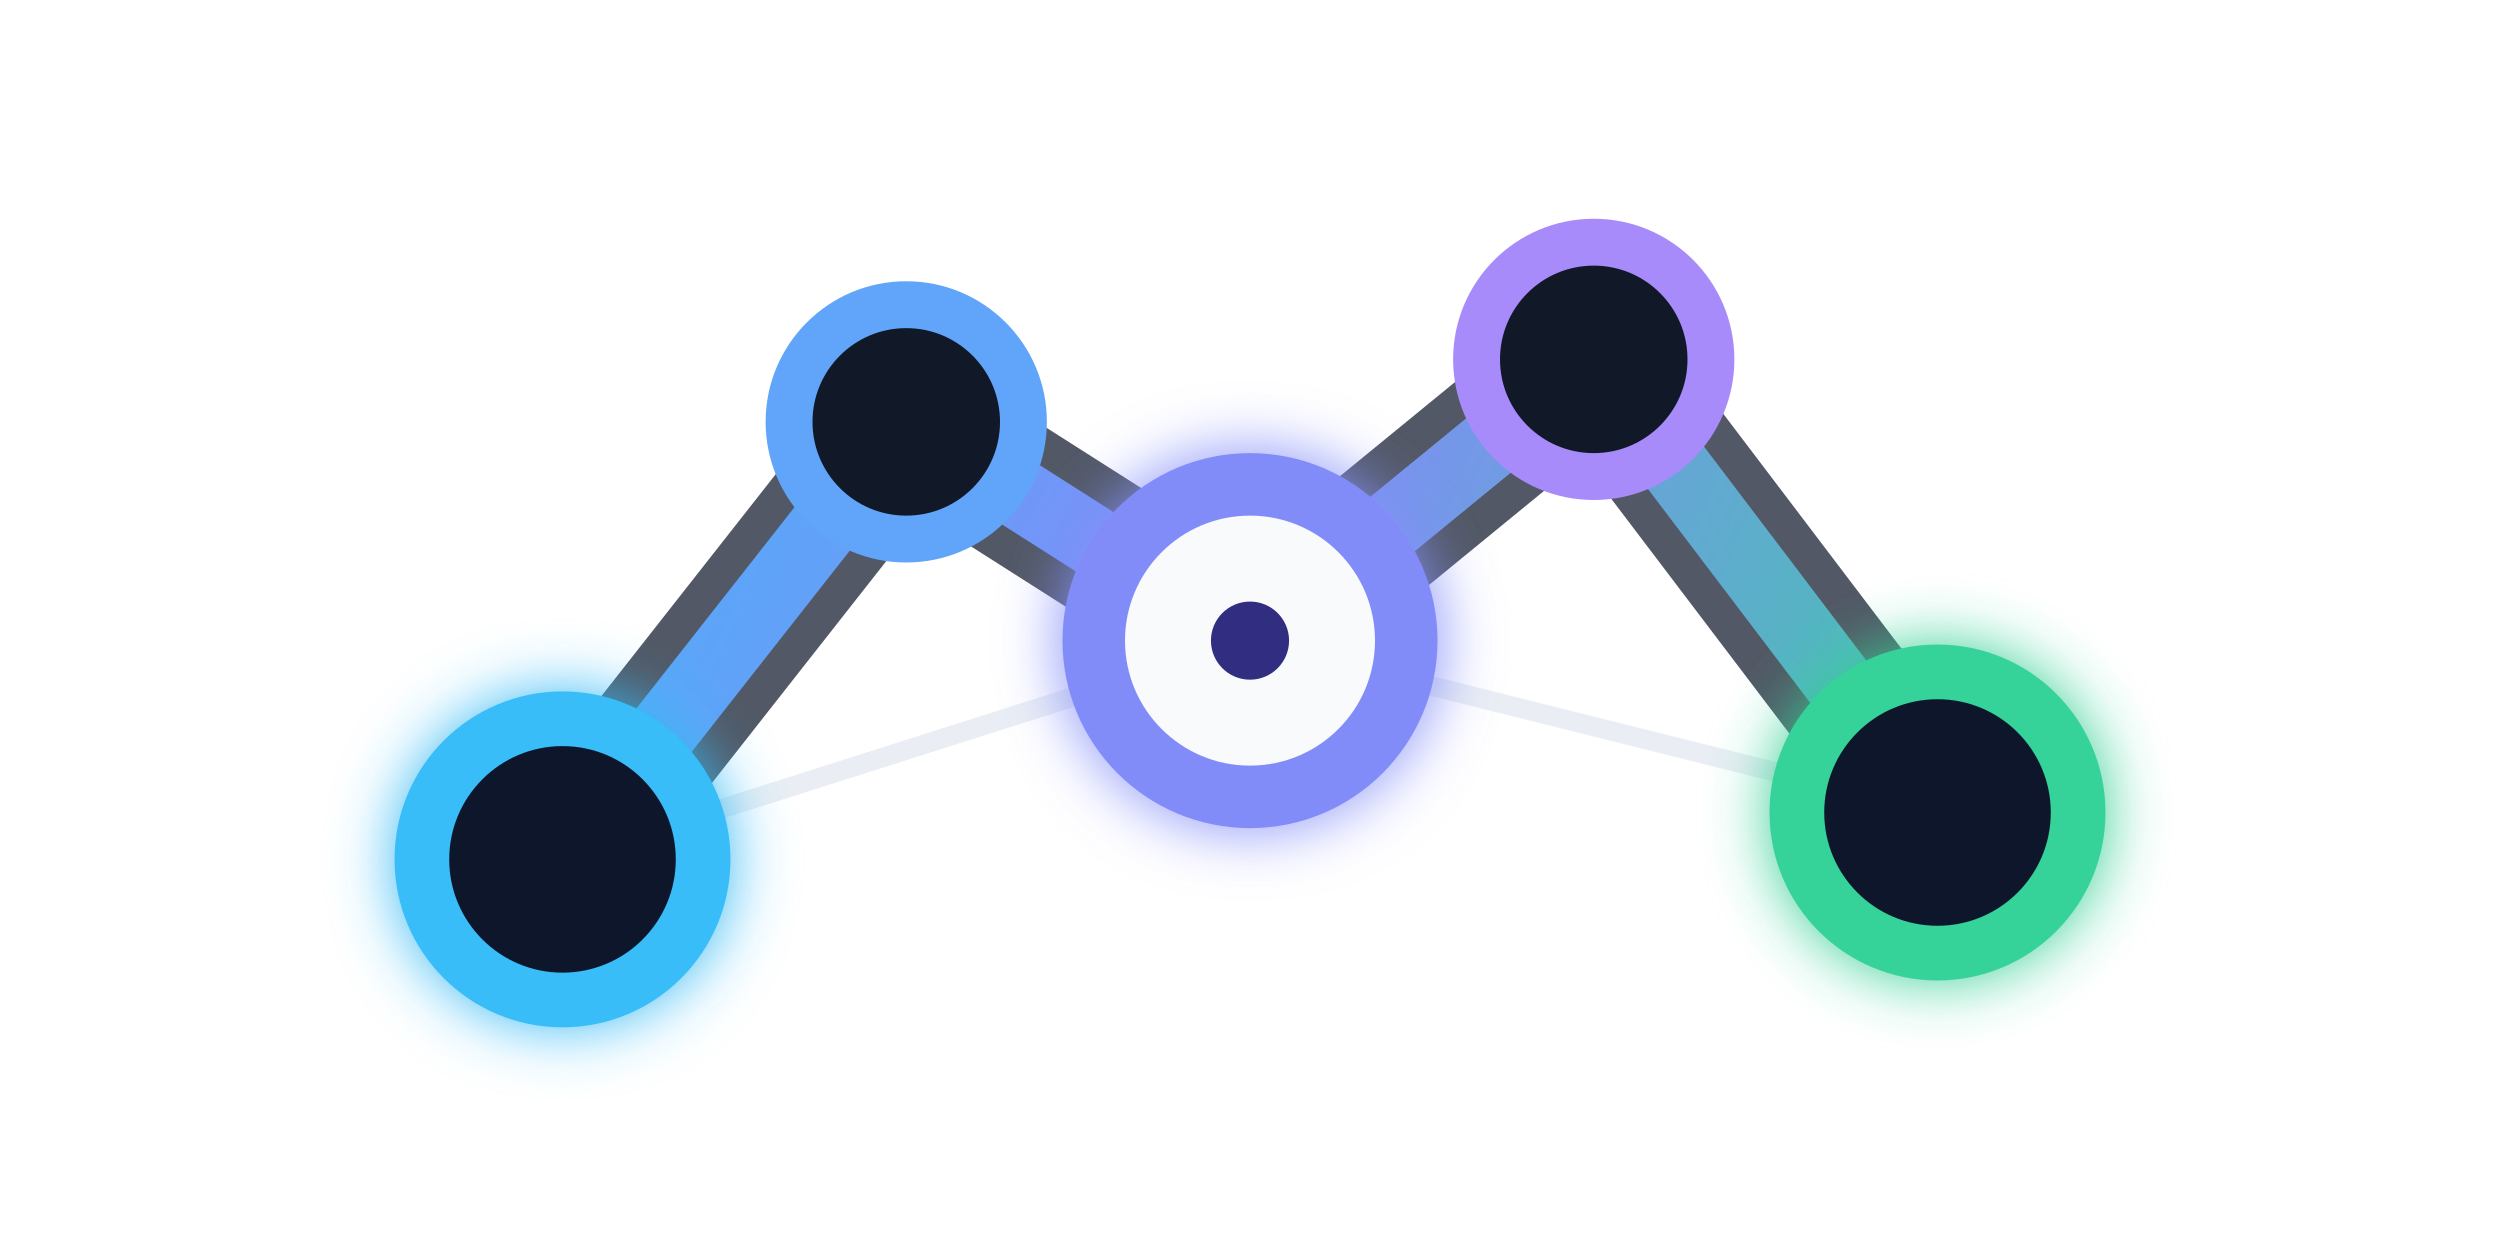
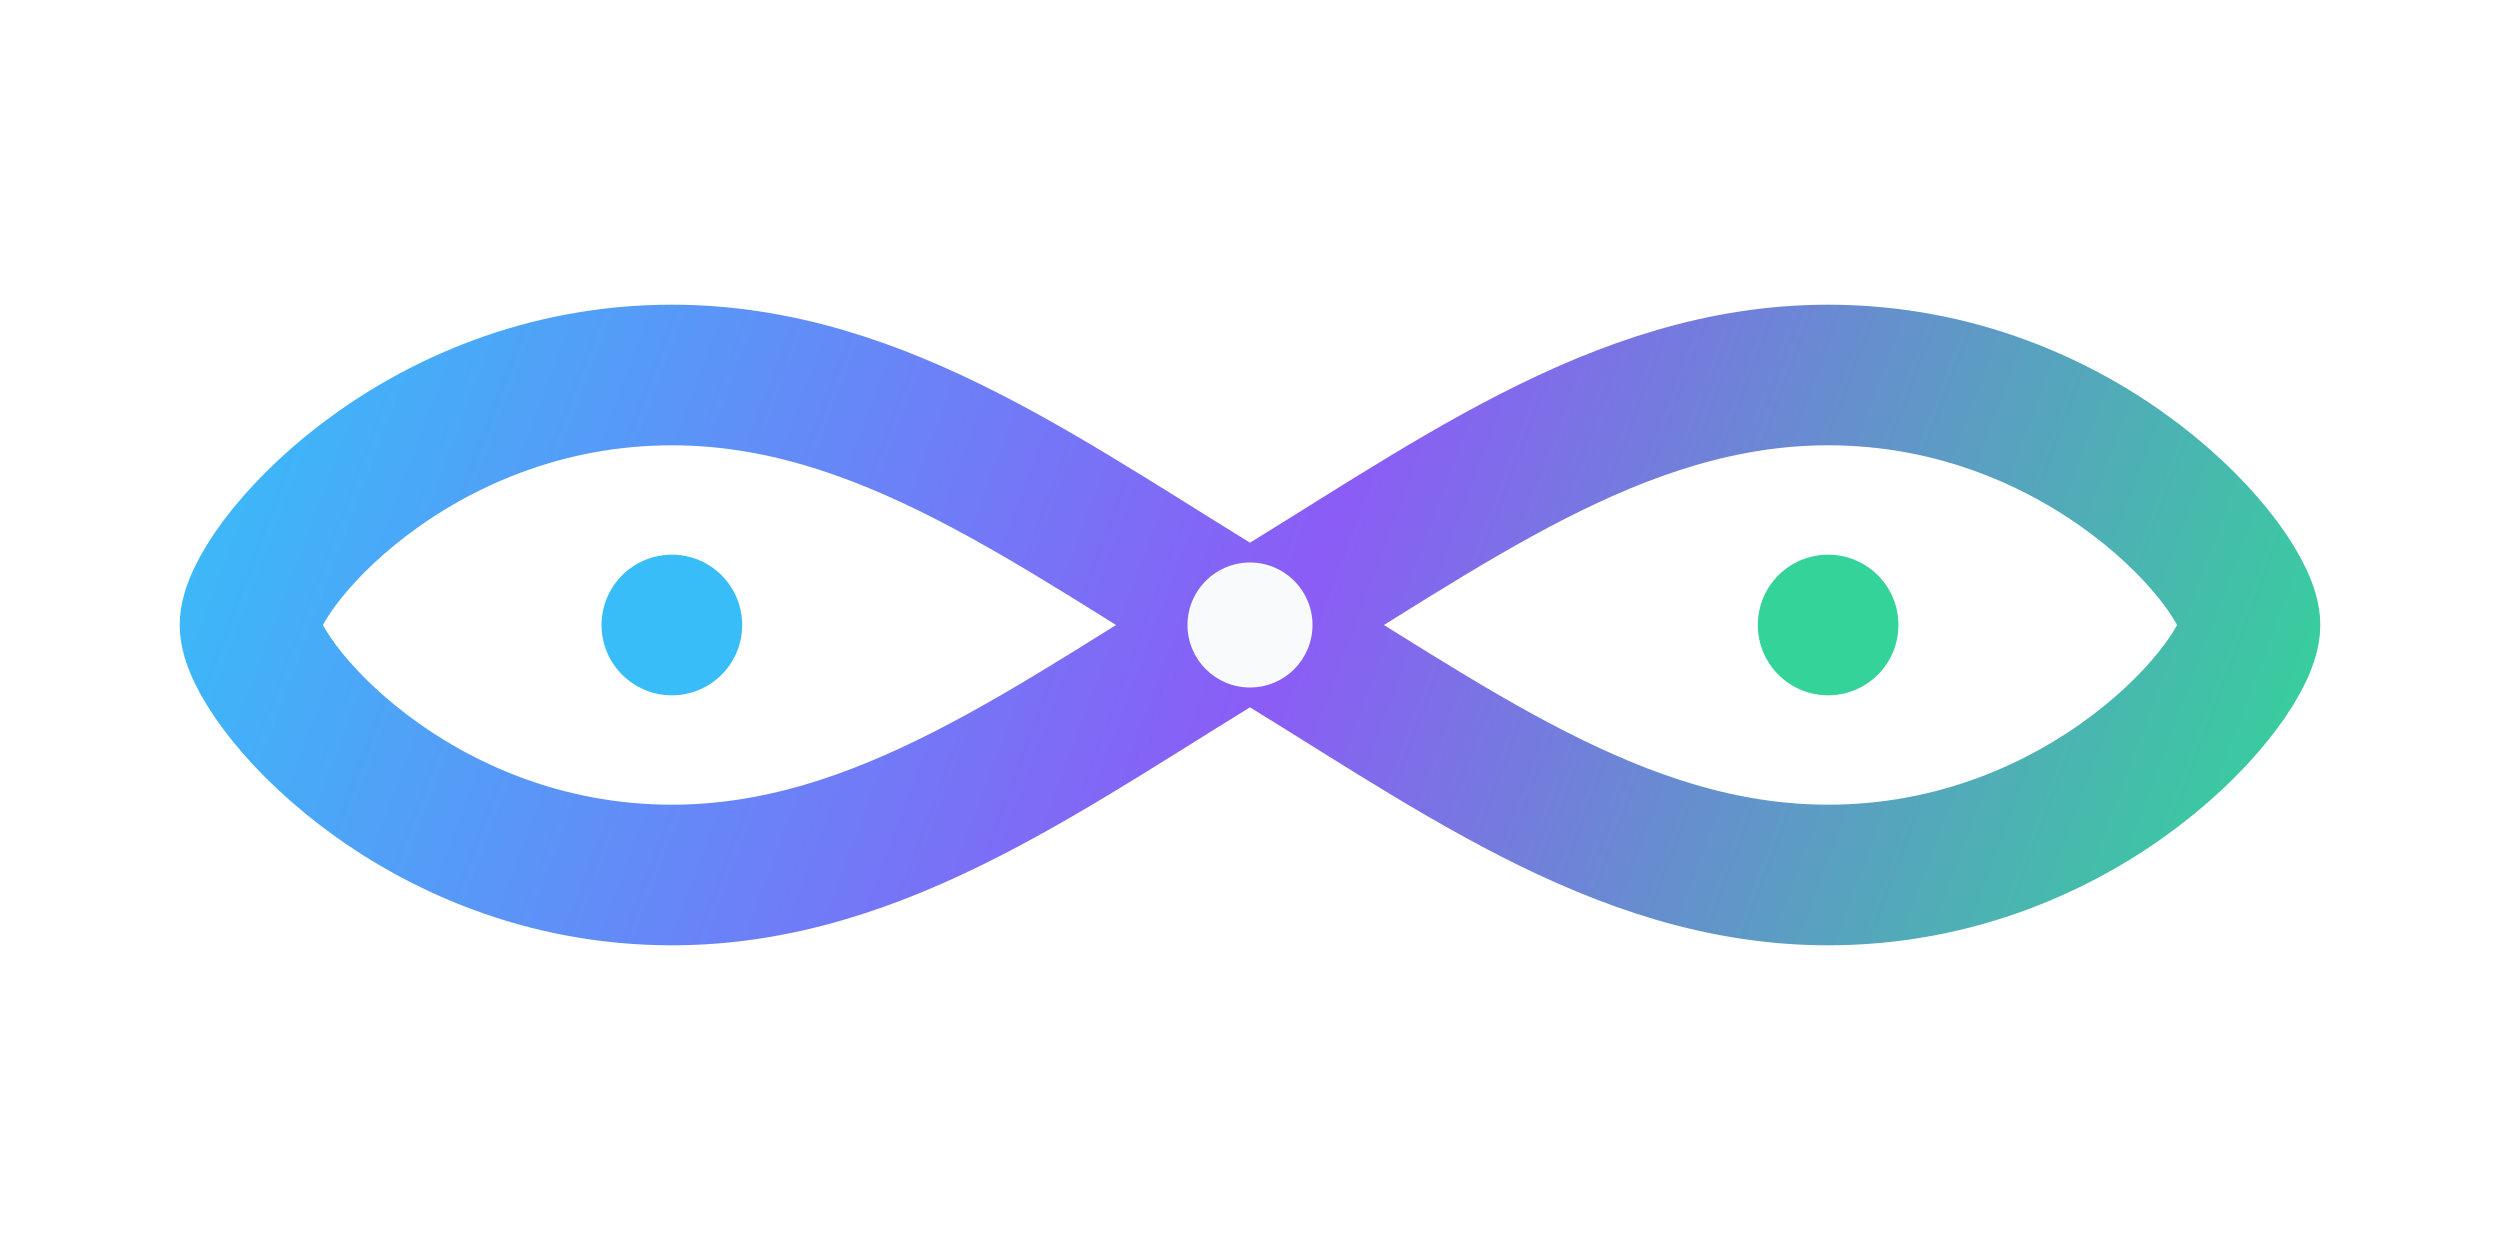
<svg xmlns="http://www.w3.org/2000/svg" viewBox="0 0 320 160" role="img" aria-labelledby="title desc">
  <defs>
-     <linearGradient id="shadowScoreEvidence" x1="48" x2="272" y1="32" y2="128" gradientUnits="userSpaceOnUse">
+     <linearGradient id="shadowScoreInfinity" x1="32" x2="288" y1="32" y2="128" gradientUnits="userSpaceOnUse">
      <stop offset="0" stop-color="#38bdf8" />
-       <stop offset="0.48" stop-color="#818cf8" />
+       <stop offset="0.52" stop-color="#8b5cf6" />
      <stop offset="1" stop-color="#34d399" />
    </linearGradient>
-     <filter id="nodeGlow" x="-80%" y="-80%" width="260%" height="260%">
-       <feGaussianBlur stdDeviation="4" result="blur" />
-       <feMerge>
-         <feMergeNode in="blur" />
-         <feMergeNode in="SourceGraphic" />
-       </feMerge>
-     </filter>
  </defs>
-   <path d="M72 110 116 54 160 82 204 46 248 104" fill="none" stroke="#0f172a" stroke-width="18" stroke-linecap="round" stroke-linejoin="round" opacity=".72" />
-   <path d="M72 110 116 54 160 82 204 46 248 104" fill="none" stroke="url(#shadowScoreEvidence)" stroke-width="9" stroke-linecap="round" stroke-linejoin="round" />
-   <path d="M72 110 160 82 248 104" fill="none" stroke="#e2e8f0" stroke-width="2.5" stroke-linecap="round" stroke-linejoin="round" opacity=".72" />
-   <circle cx="72" cy="110" r="18" fill="#0f172a" stroke="#38bdf8" stroke-width="7" filter="url(#nodeGlow)" />
-   <circle cx="116" cy="54" r="15" fill="#111827" stroke="#60a5fa" stroke-width="6" />
-   <circle cx="160" cy="82" r="20" fill="#f8fafc" stroke="#818cf8" stroke-width="8" filter="url(#nodeGlow)" />
-   <circle cx="204" cy="46" r="15" fill="#111827" stroke="#a78bfa" stroke-width="6" />
-   <circle cx="248" cy="104" r="18" fill="#0f172a" stroke="#34d399" stroke-width="7" filter="url(#nodeGlow)" />
-   <circle cx="160" cy="82" r="5" fill="#312e81" />
+   <path d="M86 112c-33 0-54-25-54-32s21-32 54-32c27 0 49 17 74 32 25 15 47 32 74 32 33 0 54-25 54-32s-21-32-54-32c-27 0-49 17-74 32-25 15-47 32-74 32Z" fill="none" stroke="url(#shadowScoreInfinity)" stroke-width="18" stroke-linecap="round" stroke-linejoin="round" />
+   <circle cx="86" cy="80" r="9" fill="#38bdf8" />
+   <circle cx="160" cy="80" r="8" fill="#f8fafc" />
+   <circle cx="234" cy="80" r="9" fill="#34d399" />
</svg>
